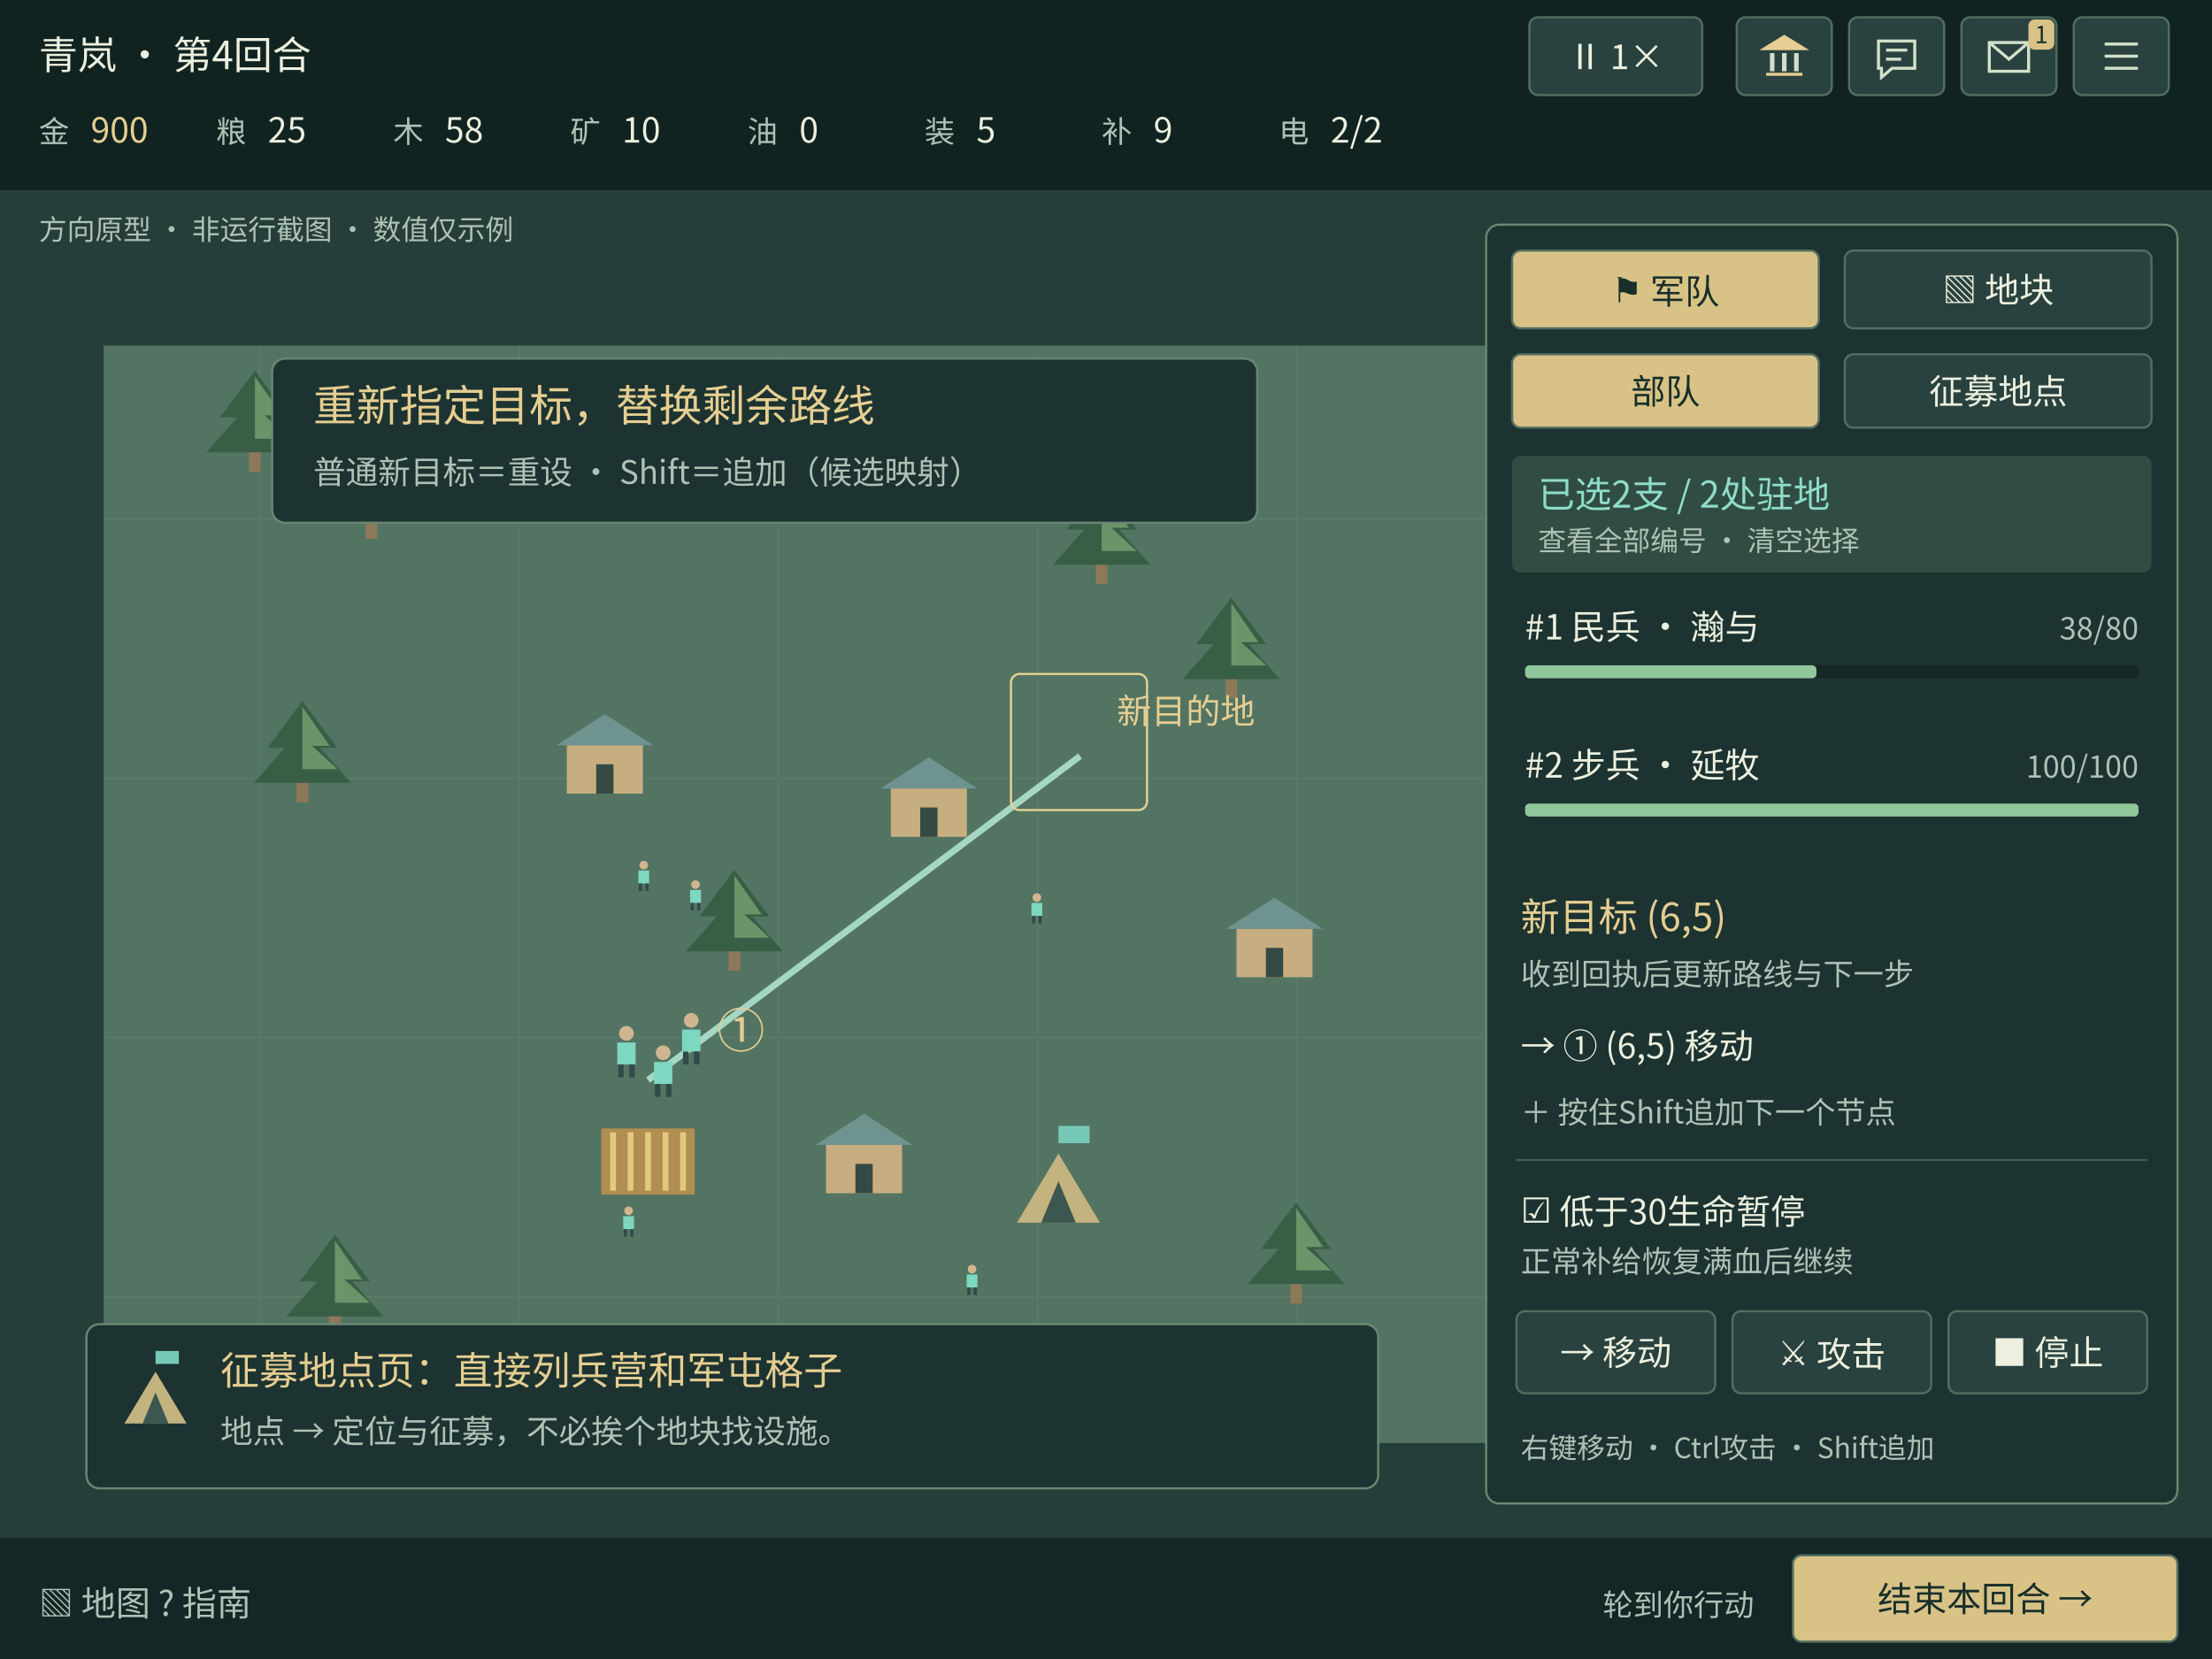
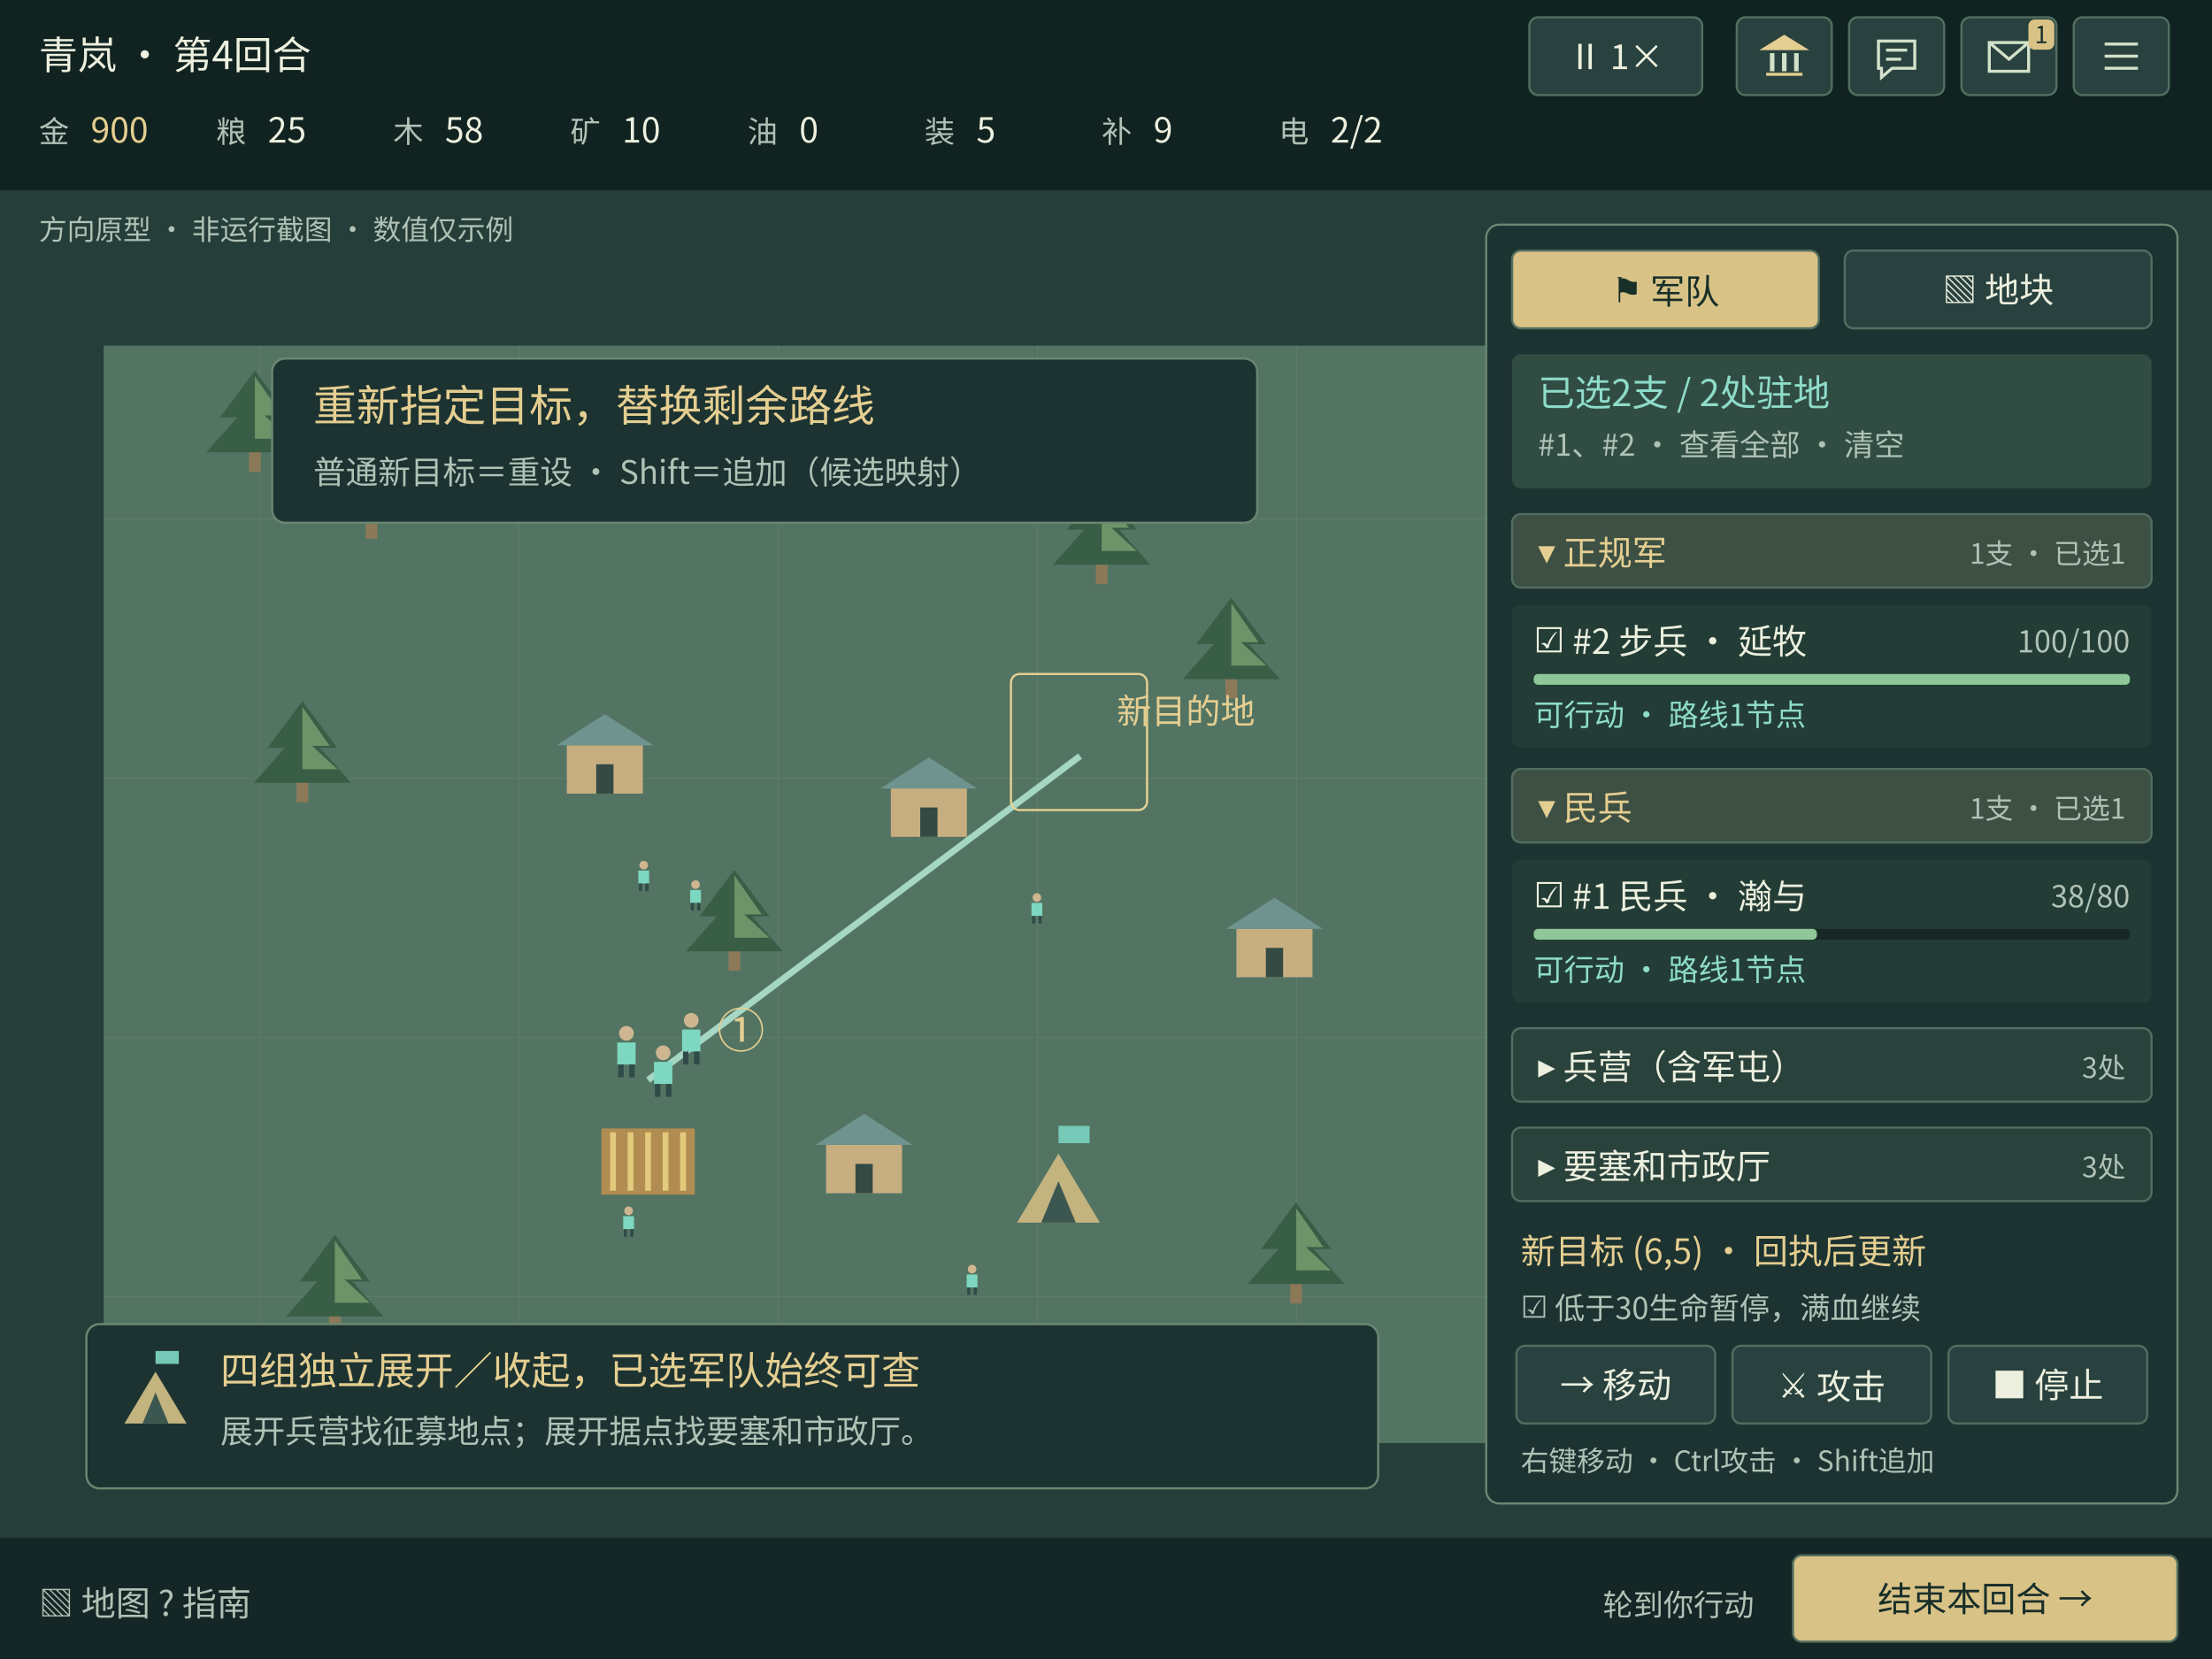
<svg xmlns="http://www.w3.org/2000/svg" width="1024" height="768" viewBox="0 0 1024 768">
  <style>text{font-family:"Noto Sans CJK SC","Microsoft YaHei",sans-serif;fill:#edf0df} .muted{fill:#b0c2b6} .gold{fill:#e5ce91} .cyan{fill:#8edcc9}</style>
  <defs>
    <pattern id="grid" width="120" height="120" patternUnits="userSpaceOnUse">
      <rect width="120" height="120" fill="#537462" />
      <path d="M120 0H0V120" fill="none" stroke="#708b72" stroke-opacity=".35" />
    </pattern>
    <g id="house">
      <path d="M-22 0h44v28h-44z" fill="#c7ae81" />
      <path d="M-28 0 0-18 28 0z" fill="#6f9490" />
      <path d="M-5 11h10v17H-5z" fill="#344a43" />
    </g>
    <g id="farm">
      <path d="M-24-14h48v34h-48z" fill="#b28d52" />
      <path d="M-18-12v30m9-30v30m9-30v30m9-30v30m9-30v30" stroke="#e2ca7c" stroke-width="3" />
    </g>
    <g id="camp">
      <path d="m-24 20 24-40 24 40z" fill="#c3b37f" />
      <path d="m-10 20 10-24 10 24z" fill="#3c5650" />
      <path d="M0-22v-14h18v10H0" fill="#77c9b7" />
    </g>
    <g id="castle">
      <path d="M-24 20v-44h10v9h9v-9H5v9h9v-9h10v44z" fill="#a4b4ac" />
      <path d="M-6 20V2H6v18z" fill="#344a43" />
    </g>
    <g id="tower">
      <path d="M-13 22v-42h26v42z" fill="#c7ae81" />
      <path d="m-19-20 19-14 19 14z" fill="#6f9490" />
      <path d="M-5-12H5V0H-5z" fill="#344a43" />
    </g>
    <g id="plus">
      <path d="M-9 0H9M0-9V9" fill="none" stroke="#8ba596" stroke-width="2" />
    </g>
    <g id="tree">
      <path d="M-3 8h6v18h-6z" fill="#8c7958" />
      <path d="m0-26 18 24H9l16 18h-50L-9-2h-9z" fill="#385e46" />
      <path d="m0-23 14 20H5L18 9H0z" fill="#6d9369" />
    </g>
    <g id="person">
      <circle cy="-9" r="4" fill="#cfb690" />
      <path d="M-5-4H5V8H-5z" fill="#7ed7c0" />
      <path d="M-3 8v7M3 8v7" stroke="#304b48" stroke-width="3" />
    </g>
    <g id="bank">
      <path d="m-13-5 13-8 13 8zM-12 12h24" fill="#e5ce91" stroke="#e5ce91" stroke-width="2" />
      <path d="M-8-2v12M0-2v12M8-2v12" stroke="#d2e1c9" stroke-width="3" />
    </g>
    <g id="speech">
      <path d="M-12-10h24V8H-3l-7 6V8h-2z" fill="none" stroke="#d2e1c9" stroke-width="2" />
      <path d="M-7-4H7M-7 2H3" stroke="#d2e1c9" stroke-width="2" />
    </g>
    <g id="mail">
      <path d="M-13-9h26V10h-26zM-13-9 0 2l13-11" fill="none" stroke="#d2e1c9" stroke-width="2" />
    </g>
    <g id="menu">
      <path d="M-11-8h22M-11 0h22M-11 8h22" stroke="#d2e1c9" stroke-width="2" />
    </g>
  </defs>
  <rect x="0" y="0" width="1024" height="768" rx="0" fill="#142524" />
  <rect x="0" y="88" width="1024" height="680" rx="0" fill="#263e39" />
  <rect x="48" y="160" width="924" height="508" rx="0" fill="url(#grid)" />
  <use href="#tree" transform="translate(118 195) scale(0.9)" />
  <use href="#tree" transform="translate(172 226) scale(0.9)" />
  <use href="#tree" transform="translate(140 348) scale(0.9)" />
  <use href="#tree" transform="translate(340 426) scale(0.9)" />
  <use href="#tree" transform="translate(510 247) scale(0.9)" />
  <use href="#tree" transform="translate(570 300) scale(0.9)" />
  <use href="#tree" transform="translate(155 595) scale(0.9)" />
  <use href="#tree" transform="translate(450 650) scale(0.9)" />
  <use href="#tree" transform="translate(600 580) scale(0.9)" />
  <use href="#house" transform="translate(280 345) scale(0.8)" />
  <use href="#house" transform="translate(430 365) scale(0.8)" />
  <use href="#house" transform="translate(400 530) scale(0.8)" />
  <use href="#house" transform="translate(590 430) scale(0.8)" />
  <use href="#camp" transform="translate(490 550) scale(0.8)" />
  <use href="#farm" transform="translate(300 535) scale(0.9)" />
  <use href="#person" transform="translate(298 405) scale(0.5)" />
  <use href="#person" transform="translate(322 414) scale(0.5)" />
  <use href="#person" transform="translate(480 420) scale(0.5)" />
  <use href="#person" transform="translate(450 592) scale(0.5)" />
  <use href="#person" transform="translate(291 565) scale(0.5)" />
  <rect x="0" y="712" width="1024" height="56" rx="0" fill="#142625" />
  <rect x="0" y="0" width="1024" height="88" rx="0" fill="#112321" />
  <text x="18" y="32" font-size="18" class="" text-anchor="start">青岚 · 第4回合</text>
  <text x="18" y="66" font-size="14" class="muted" text-anchor="start">金</text>
  <text x="42" y="66" font-size="16" class="gold" text-anchor="start">900</text>
  <text x="100" y="66" font-size="14" class="muted" text-anchor="start">粮</text>
  <text x="124" y="66" font-size="16" class="" text-anchor="start">25</text>
  <text x="182" y="66" font-size="14" class="muted" text-anchor="start">木</text>
  <text x="206" y="66" font-size="16" class="" text-anchor="start">58</text>
  <text x="264" y="66" font-size="14" class="muted" text-anchor="start">矿</text>
  <text x="288" y="66" font-size="16" class="" text-anchor="start">10</text>
  <text x="346" y="66" font-size="14" class="muted" text-anchor="start">油</text>
  <text x="370" y="66" font-size="16" class="" text-anchor="start">0</text>
  <text x="428" y="66" font-size="14" class="muted" text-anchor="start">装</text>
  <text x="452" y="66" font-size="16" class="" text-anchor="start">5</text>
  <text x="510" y="66" font-size="14" class="muted" text-anchor="start">补</text>
  <text x="534" y="66" font-size="16" class="" text-anchor="start">9</text>
  <text x="592" y="66" font-size="14" class="muted" text-anchor="start">电</text>
  <text x="616" y="66" font-size="16" class="" text-anchor="start">2/2</text>
  <rect x="708" y="8" width="80" height="36" rx="4" fill="#29423f" stroke="#526e60" />
  <text x="748.0" y="32.0" font-size="16" class="" text-anchor="middle">Ⅱ 1×</text>
  <g>
    <rect x="804" y="8" width="44" height="36" rx="4" fill="#29423f" stroke="#526e60" />
    <use href="#bank" transform="translate(826 26) scale(0.7)" />
  </g>
  <g>
    <rect x="856" y="8" width="44" height="36" rx="4" fill="#29423f" stroke="#526e60" />
    <use href="#speech" transform="translate(878 26) scale(0.7)" />
  </g>
  <g>
    <rect x="908" y="8" width="44" height="36" rx="4" fill="#29423f" stroke="#526e60" />
    <use href="#mail" transform="translate(930 26) scale(0.7)" />
    <rect x="939" y="9" width="12" height="14" rx="3" fill="#d8c286" />
    <text x="945" y="20" font-size="11" text-anchor="middle" style="fill:#172e29">1</text>
  </g>
  <g>
    <rect x="960" y="8" width="44" height="36" rx="4" fill="#29423f" stroke="#526e60" />
    <use href="#menu" transform="translate(982 26) scale(0.7)" />
  </g>
  <text x="18" y="748" font-size="16" class="muted" text-anchor="start">▧ 地图    ? 指南</text>
  <text x="812" y="748" font-size="14" class="muted" text-anchor="end">轮到你行动</text>
  <rect x="830" y="720" width="178" height="40" rx="4" fill="#d8c286" stroke="#526e60" />
  <text x="919.0" y="746.0" text-anchor="middle" font-size="16" style="fill:#172e29">结束本回合 →</text>
  <text x="18" y="111" font-size="13" class="muted" text-anchor="start">方向原型 · 非运行截图 · 数值仅示例</text>
  <path d="M300 500L500 350" fill="none" stroke="#a6d6c4" stroke-width="3" />
  <rect x="468" y="312" width="63" height="63" rx="4" fill="none" stroke="#e7d293" />
  <use href="#person" transform="translate(290 486) scale(0.85)" />
  <use href="#person" transform="translate(307 495) scale(0.85)" />
  <use href="#person" transform="translate(320 480) scale(0.85)" />
  <text x="332" y="485" font-size="22" class="gold" text-anchor="start">①</text>
  <text x="517" y="335" font-size="16" class="gold" text-anchor="start">新目的地</text>
  <rect x="126" y="166" width="456" height="76" rx="6" fill="#1c3331" stroke="#6a8773" />
  <text x="145" y="195" font-size="20" class="gold" text-anchor="start">重新指定目标，替换剩余路线</text>
  <text x="145" y="224" font-size="15" class="muted" text-anchor="start">普通新目标＝重设  ·  Shift＝追加（候选映射）</text>
  <rect x="688" y="104" width="320" height="592" rx="6" fill="#1c3331" stroke="#6a8773" />
  <rect x="700" y="116" width="142" height="36" rx="4" fill="#d8c286" stroke="#526e60" />
  <text x="771.0" y="140.0" text-anchor="middle" font-size="16" style="fill:#172e29">⚑ 军队</text>
  <rect x="854" y="116" width="142" height="36" rx="4" fill="#29423f" stroke="#526e60" />
  <text x="925.0" y="140.0" font-size="16" class="" text-anchor="middle">▧ 地块</text>
-   <rect x="700" y="164" width="142" height="34" rx="4" fill="#d8c286" stroke="#526e60" />
-   <text x="771.0" y="187.0" text-anchor="middle" font-size="16" style="fill:#172e29">部队</text>
-   <rect x="854" y="164" width="142" height="34" rx="4" fill="#29423f" stroke="#526e60" />
-   <text x="925.0" y="187.0" font-size="16" class="" text-anchor="middle">征募地点</text>
-   <rect x="700" y="211" width="296" height="54" rx="4" fill="#314d43" />
-   <text x="712" y="235" font-size="17" class="cyan" text-anchor="start">已选2支 / 2处驻地</text>
-   <text x="712" y="255" font-size="13" class="muted" text-anchor="start">查看全部编号   ·   清空选择</text>
-   <text x="706" y="296" font-size="16" class="" text-anchor="start">#1 民兵 · 瀚与</text>
-   <text x="990" y="296" font-size="14" class="muted" text-anchor="end">38/80</text>
-   <rect x="706" y="308" width="284" height="6" rx="2" fill="#172725" />
-   <rect x="706" y="308" width="134.9" height="6" rx="2" fill="#8fc79a" />
-   <text x="706" y="360" font-size="16" class="" text-anchor="start">#2 步兵 · 延牧</text>
-   <text x="990" y="360" font-size="14" class="muted" text-anchor="end">100/100</text>
-   <rect x="706" y="372" width="284" height="6" rx="2" fill="#172725" />
-   <rect x="706" y="372" width="284" height="6" rx="2" fill="#8fc79a" />
-   <text x="704" y="431" font-size="18" class="gold" text-anchor="start">新目标  (6,5)</text>
-   <text x="704" y="456" font-size="14" class="muted" text-anchor="start">收到回执后更新路线与下一步</text>
-   <text x="704" y="490" font-size="16" class="" text-anchor="start">→ ①  (6,5)  移动</text>
-   <text x="704" y="520" font-size="14" class="muted" text-anchor="start">＋ 按住Shift追加下一个节点</text>
-   <path d="M702 537L994 537" fill="none" stroke="#425b53" stroke-width="1" />
-   <text x="704" y="566" font-size="16" class="" text-anchor="start">☑ 低于30生命暂停</text>
-   <text x="704" y="589" font-size="14" class="muted" text-anchor="start">正常补给恢复满血后继续</text>
-   <rect x="702" y="607" width="92" height="38" rx="4" fill="#29423f" stroke="#526e60" />
-   <text x="748.0" y="632.0" font-size="16" class="" text-anchor="middle">→ 移动</text>
-   <rect x="802" y="607" width="92" height="38" rx="4" fill="#29423f" stroke="#526e60" />
-   <text x="848.0" y="632.0" font-size="16" class="" text-anchor="middle">⚔ 攻击</text>
-   <rect x="902" y="607" width="92" height="38" rx="4" fill="#29423f" stroke="#526e60" />
-   <text x="948.0" y="632.0" font-size="16" class="" text-anchor="middle">■ 停止</text>
-   <text x="704" y="675" font-size="13" class="muted" text-anchor="start">右键移动 · Ctrl攻击 · Shift追加</text>
+   <rect x="700" y="164" width="296" height="62" rx="4" fill="#314d43" />
+   <text x="712" y="188" font-size="17" class="cyan" text-anchor="start">已选2支 / 2处驻地</text>
+   <text x="712" y="211" font-size="14" class="muted" text-anchor="start">#1、#2  ·  查看全部  ·  清空</text>
+   <g>
+     <rect x="700" y="238" width="296" height="34" rx="4" fill="#3d5043" stroke="#526e60" />
+     <text x="712" y="261" font-size="16" class="gold" text-anchor="start">▾ 正规军</text>
+     <text x="984" y="261" font-size="13" class="muted" text-anchor="end">1支 · 已选1</text>
+   </g>
+   <g>
+     <rect x="700" y="356" width="296" height="34" rx="4" fill="#3d5043" stroke="#526e60" />
+     <text x="712" y="379" font-size="16" class="gold" text-anchor="start">▾ 民兵</text>
+     <text x="984" y="379" font-size="13" class="muted" text-anchor="end">1支 · 已选1</text>
+   </g>
+   <rect x="700" y="280" width="296" height="66" rx="4" fill="#233d36" />
+   <text x="710" y="302" font-size="16" class="" text-anchor="start">☑ #2 步兵 · 延牧</text>
+   <text x="986" y="302" font-size="14" class="muted" text-anchor="end">100/100</text>
+   <rect x="710" y="312" width="276" height="5" rx="2" fill="#172725" />
+   <rect x="710" y="312" width="276" height="5" rx="2" fill="#8fc79a" />
+   <text x="710" y="336" font-size="14" class="cyan" text-anchor="start">可行动 · 路线1节点</text>
+   <rect x="700" y="398" width="296" height="66" rx="4" fill="#233d36" />
+   <text x="710" y="420" font-size="16" class="" text-anchor="start">☑ #1 民兵 · 瀚与</text>
+   <text x="986" y="420" font-size="14" class="muted" text-anchor="end">38/80</text>
+   <rect x="710" y="430" width="276" height="5" rx="2" fill="#172725" />
+   <rect x="710" y="430" width="131.1" height="5" rx="2" fill="#8fc79a" />
+   <text x="710" y="454" font-size="14" class="cyan" text-anchor="start">可行动 · 路线1节点</text>
+   <g>
+     <rect x="700" y="476" width="296" height="34" rx="4" fill="#29423b" stroke="#526e60" />
+     <text x="712" y="499" font-size="16" class="" text-anchor="start">▸ 兵营（含军屯）</text>
+     <text x="984" y="499" font-size="13" class="muted" text-anchor="end">3处</text>
+   </g>
+   <g>
+     <rect x="700" y="522" width="296" height="34" rx="4" fill="#29423b" stroke="#526e60" />
+     <text x="712" y="545" font-size="16" class="" text-anchor="start">▸ 要塞和市政厅</text>
+     <text x="984" y="545" font-size="13" class="muted" text-anchor="end">3处</text>
+   </g>
+   <text x="704" y="585" font-size="16" class="gold" text-anchor="start">新目标 (6,5) · 回执后更新</text>
+   <text x="704" y="610" font-size="14" class="muted" text-anchor="start">☑ 低于30生命暂停，满血继续</text>
+   <rect x="702" y="623" width="92" height="36" rx="4" fill="#29423f" stroke="#526e60" />
+   <text x="748.0" y="647.0" font-size="16" class="" text-anchor="middle">→ 移动</text>
+   <rect x="802" y="623" width="92" height="36" rx="4" fill="#29423f" stroke="#526e60" />
+   <text x="848.0" y="647.0" font-size="16" class="" text-anchor="middle">⚔ 攻击</text>
+   <rect x="902" y="623" width="92" height="36" rx="4" fill="#29423f" stroke="#526e60" />
+   <text x="948.0" y="647.0" font-size="16" class="" text-anchor="middle">■ 停止</text>
+   <text x="704" y="681" font-size="13" class="muted" text-anchor="start">右键移动 · Ctrl攻击 · Shift追加</text>
  <rect x="40" y="613" width="598" height="76" rx="6" fill="#1c3331" stroke="#6a8773" />
  <use href="#camp" transform="translate(72 647) scale(0.6)" />
-   <text x="102" y="641" font-size="18" class="gold" text-anchor="start">征募地点页：直接列兵营和军屯格子</text>
-   <text x="102" y="668" font-size="15" class="muted" text-anchor="start">地点 → 定位与征募，不必挨个地块找设施。</text>
+   <text x="102" y="641" font-size="18" class="gold" text-anchor="start">四组独立展开／收起，已选军队始终可查</text>
+   <text x="102" y="668" font-size="15" class="muted" text-anchor="start">展开兵营找征募地点；展开据点找要塞和市政厅。</text>
</svg>
